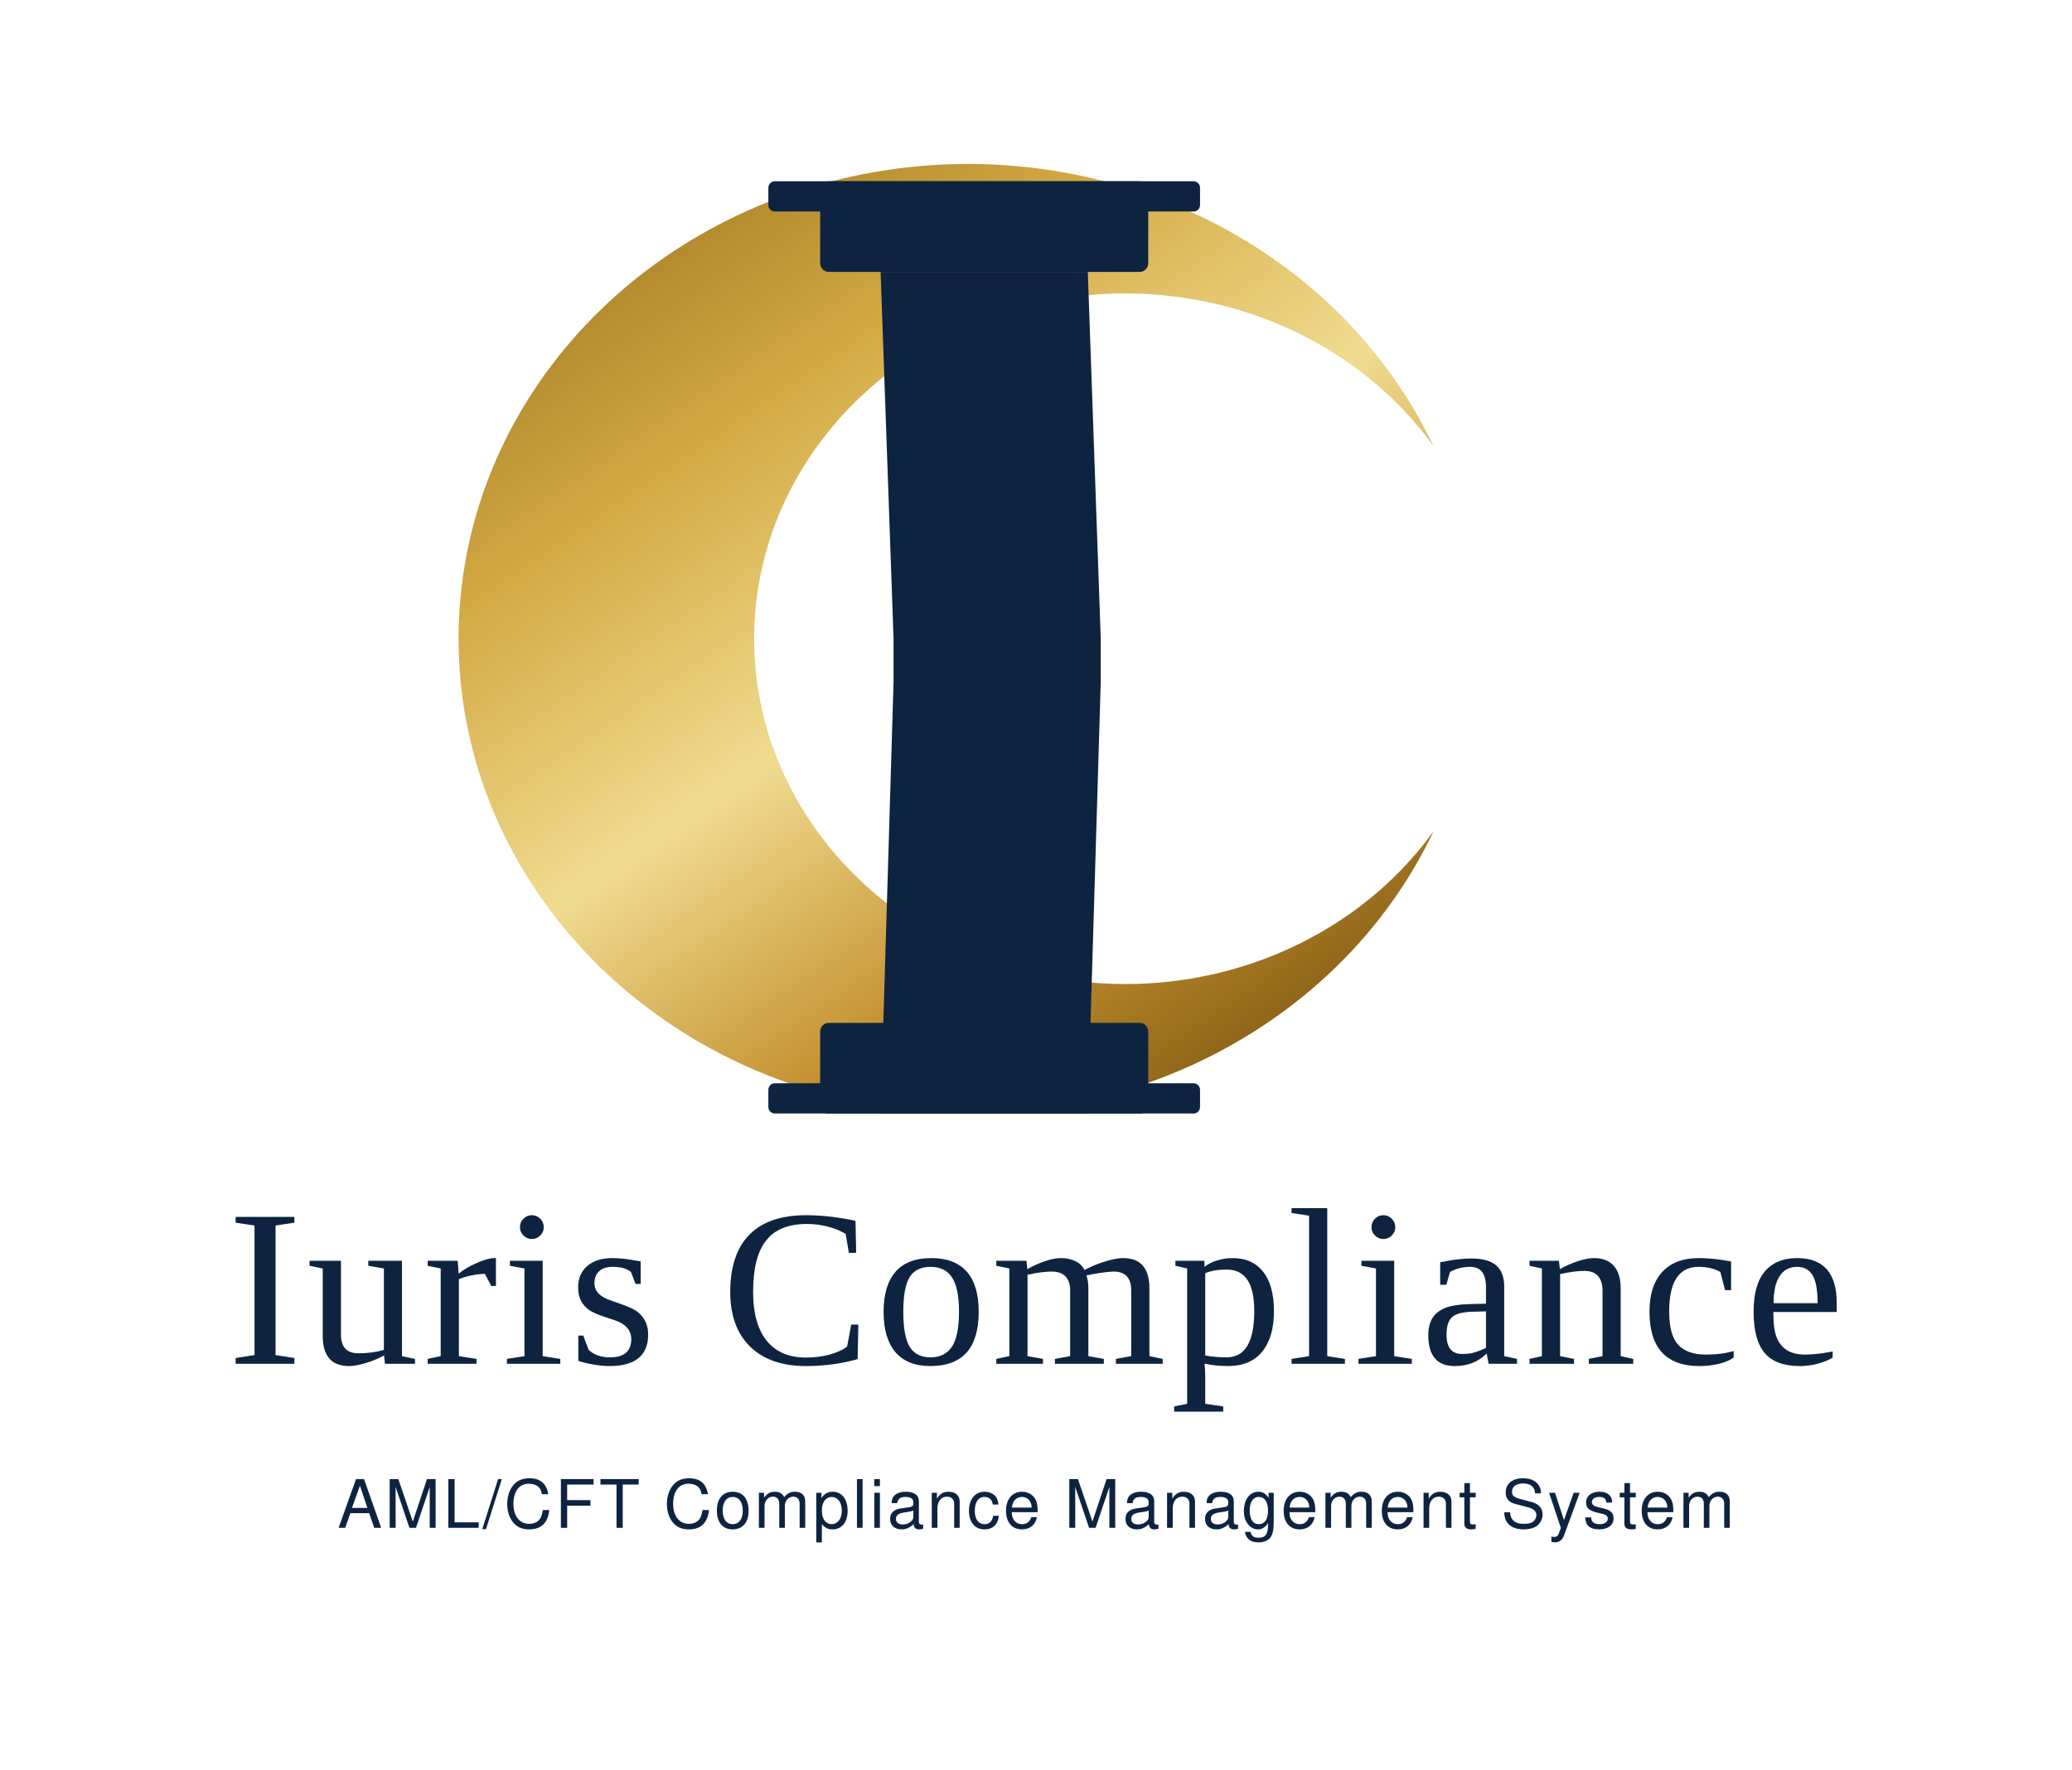
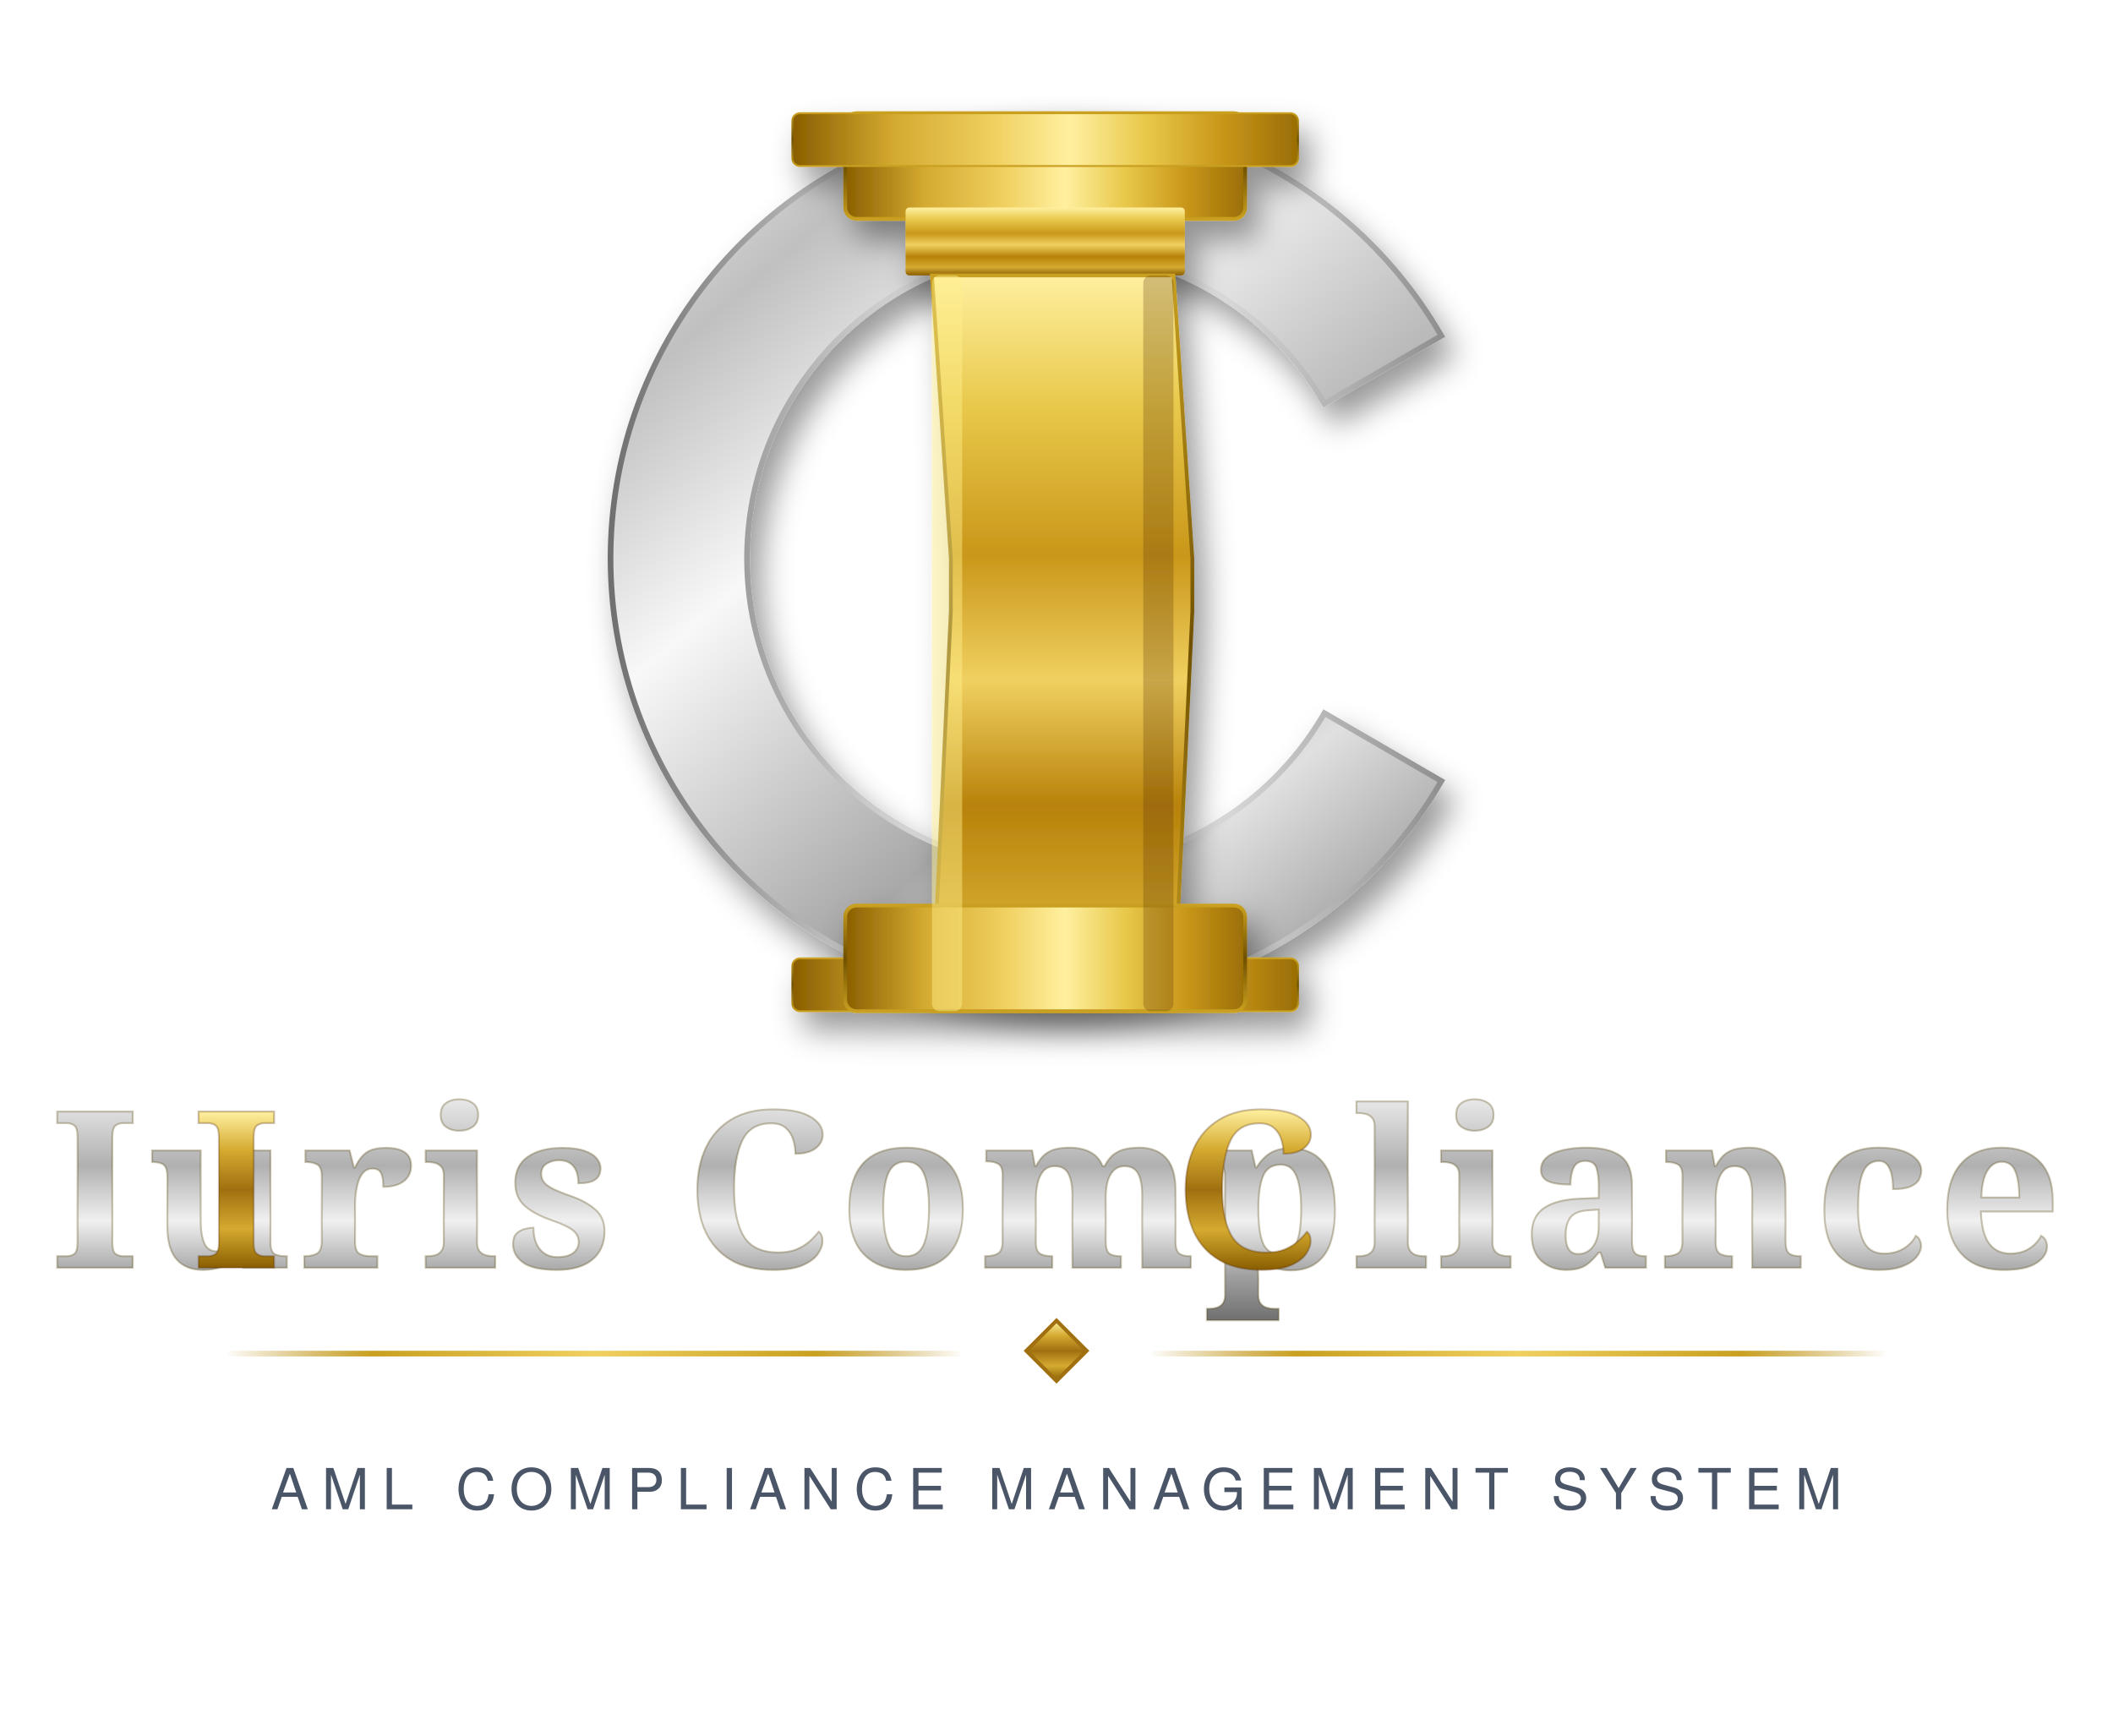
- <svg xmlns="http://www.w3.org/2000/svg" viewBox="0 0 480 410" width="480" height="410">
+ <svg xmlns="http://www.w3.org/2000/svg" viewBox="0 0 560 460" width="560" height="460">
  <defs>
-     <linearGradient id="goldArc" x1="0.15" y1="0" x2="0.85" y2="1">
-       <stop offset="0%" stop-color="#A07820" />
-       <stop offset="25%" stop-color="#D4AA45" />
-       <stop offset="50%" stop-color="#F0DC90" />
-       <stop offset="75%" stop-color="#C49030" />
-       <stop offset="100%" stop-color="#7A5510" />
+     <linearGradient id="goldV" x1="0" y1="0" x2="0" y2="1">
+       <stop offset="0%" stop-color="#FFF0A0" />
+       <stop offset="18%" stop-color="#E8C84A" />
+       <stop offset="38%" stop-color="#C9971A" />
+       <stop offset="55%" stop-color="#F0D060" />
+       <stop offset="72%" stop-color="#B8820A" />
+       <stop offset="88%" stop-color="#D4AA30" />
+       <stop offset="100%" stop-color="#8A5E00" />
    </linearGradient>
-     <linearGradient id="goldInner" x1="0.2" y1="0" x2="0.8" y2="1">
-       <stop offset="0%" stop-color="#BF9428" />
-       <stop offset="50%" stop-color="#E8CE70" />
-       <stop offset="100%" stop-color="#8C6015" />
+     <linearGradient id="goldH" x1="0" y1="0" x2="1" y2="0">
+       <stop offset="0%" stop-color="#8A5E00" />
+       <stop offset="20%" stop-color="#D4AA30" />
+       <stop offset="40%" stop-color="#F0D060" />
+       <stop offset="55%" stop-color="#FFF0A0" />
+       <stop offset="70%" stop-color="#E8C84A" />
+       <stop offset="85%" stop-color="#C9971A" />
+       <stop offset="100%" stop-color="#9A6E05" />
+     </linearGradient>
+     <linearGradient id="goldStroke" x1="0" y1="0" x2="0" y2="1">
+       <stop offset="0%" stop-color="#C9A020" />
+       <stop offset="50%" stop-color="#705000" />
+       <stop offset="100%" stop-color="#C9A020" />
+     </linearGradient>
+     <linearGradient id="silverArc" x1="0.1" y1="0" x2="0.9" y2="1">
+       <stop offset="0%" stop-color="#E8E8E8" />
+       <stop offset="15%" stop-color="#C0C0C0" />
+       <stop offset="35%" stop-color="#F8F8F8" />
+       <stop offset="50%" stop-color="#D0D0D0" />
+       <stop offset="65%" stop-color="#A8A8A8" />
+       <stop offset="80%" stop-color="#E0E0E0" />
+       <stop offset="100%" stop-color="#909090" />
+     </linearGradient>
+     <linearGradient id="silverEdge" x1="0" y1="0" x2="1" y2="0">
+       <stop offset="0%" stop-color="#707070" />
+       <stop offset="30%" stop-color="#C8C8C8" />
+       <stop offset="60%" stop-color="#FFFFFF" />
+       <stop offset="100%" stop-color="#909090" />
+     </linearGradient>
+     <filter id="shadow" x="-20%" y="-20%" width="140%" height="140%">
+       <feDropShadow dx="3" dy="5" stdDeviation="4" flood-color="rgba(0,0,0,0.4)" />
+     </filter>
+     <filter id="glow">
+       <feGaussianBlur stdDeviation="2" result="blur" />
+       <feMerge>
+         <feMergeNode in="blur" />
+         <feMergeNode in="SourceGraphic" />
+       </feMerge>
+     </filter>
+     <linearGradient id="goldWord" x1="0" y1="0" x2="0" y2="1">
+       <stop offset="0%" stop-color="#FFF0A0" />
+       <stop offset="25%" stop-color="#D4AA30" />
+       <stop offset="50%" stop-color="#A07010" />
+       <stop offset="75%" stop-color="#D4AA30" />
+       <stop offset="100%" stop-color="#8A5E00" />
+     </linearGradient>
+     <linearGradient id="silverWord" x1="0" y1="0" x2="0" y2="1">
+       <stop offset="0%" stop-color="#E8E8E8" />
+       <stop offset="30%" stop-color="#B0B0B0" />
+       <stop offset="55%" stop-color="#F0F0F0" />
+       <stop offset="80%" stop-color="#A0A0A0" />
+       <stop offset="100%" stop-color="#707070" />
+     </linearGradient>
+     <linearGradient id="goldRule" x1="0" y1="0" x2="1" y2="0">
+       <stop offset="0%" stop-color="rgba(180,130,0,0)" />
+       <stop offset="20%" stop-color="#C9A020" />
+       <stop offset="50%" stop-color="#F0D060" />
+       <stop offset="80%" stop-color="#C9A020" />
+       <stop offset="100%" stop-color="rgba(180,130,0,0)" />
    </linearGradient>
  </defs>
-   <path d="M 332.1,103.4        A 118,110  0  1  0  332.1,192.6        A 86,80    0  1  1  332.1,103.4        Z" fill="url(#goldArc)" />
-   <rect x="178" y="42" width="100" height="7" rx="1.5" fill="#0D2340" />
-   <rect x="190" y="42" width="76" height="21" rx="2" fill="#0D2340" />
-   <polygon points="204,63  252,63  255,148  255,158  252,258  204,258  207,158  207,148" fill="#0D2340" />
-   <rect x="190" y="237" width="76" height="21" rx="2" fill="#0D2340" />
-   <rect x="178" y="251" width="100" height="7" rx="1.5" fill="#0D2340" />
-   <text x="240" y="316" text-anchor="middle" font-family="'Trajan Pro', 'Cinzel', 'Cormorant Garamond', 'EB Garamond', Georgia, 'Times New Roman', serif" font-size="52" font-weight="400" letter-spacing="1" fill="#0D2340">Iuris Compliance</text>
-   <text x="240" y="354" text-anchor="middle" font-family="'Helvetica Neue', Helvetica, Arial, sans-serif" font-size="15.5" font-weight="400" letter-spacing="0.6" fill="#0D2340">AML/CFT Compliance Management System</text>
+   <g filter="url(#shadow)">
+     <path d="M 382,89          A 118,118 0 1 0 382,207          L 351,189          A 82,82   0 1 1 351,107          Z" fill="url(#silverArc)" stroke="url(#silverEdge)" stroke-width="1.5" />
+   </g>
+   <g filter="url(#shadow)">
+     <rect x="224" y="30" width="106" height="28" rx="3" fill="url(#goldH)" stroke="url(#goldStroke)" stroke-width="1" />
+     <rect x="210" y="30" width="134" height="14" rx="2" fill="url(#goldH)" stroke="url(#goldStroke)" stroke-width="0.5" />
+     <rect x="240" y="55" width="74" height="18" rx="1" fill="url(#goldV)" />
+     <polygon points="247,73  311,73  316,148  316,162  311,268  247,268  252,162  252,148" fill="url(#goldV)" stroke="url(#goldStroke)" stroke-width="1" />
+     <rect x="240" y="240" width="74" height="18" rx="1" fill="url(#goldV)" />
+     <rect x="210" y="254" width="134" height="14" rx="2" fill="url(#goldH)" stroke="url(#goldStroke)" stroke-width="0.5" />
+     <rect x="224" y="240" width="106" height="28" rx="3" fill="url(#goldH)" stroke="url(#goldStroke)" stroke-width="1" />
+     <rect x="247" y="73" width="8" height="195" rx="2" fill="rgba(255,240,140,0.45)" />
+     <rect x="303" y="73" width="8" height="195" rx="2" fill="rgba(80,40,0,0.25)" />
+   </g>
+   <text x="280" y="336" text-anchor="middle" font-family="'Trajan Pro','Cinzel','Cormorant SC','EB Garamond SC',Georgia,serif" font-size="58" font-weight="700" letter-spacing="2" fill="url(#silverWord)" stroke="rgba(80,60,0,0.3)" stroke-width="0.5">Iuris Compliance</text>
+   <text x="51" y="336" text-anchor="start" font-family="'Trajan Pro','Cinzel','Cormorant SC','EB Garamond SC',Georgia,serif" font-size="58" font-weight="700" fill="url(#goldWord)" stroke="rgba(80,40,0,0.3)" stroke-width="0.5">I</text>
+   <text x="311" y="336" text-anchor="start" font-family="'Trajan Pro','Cinzel','Cormorant SC','EB Garamond SC',Georgia,serif" font-size="58" font-weight="700" fill="url(#goldWord)" stroke="rgba(80,40,0,0.3)" stroke-width="0.5">C</text>
+   <rect x="60" y="358" width="195" height="1.5" fill="url(#goldRule)" rx="1" />
+   <rect x="305" y="358" width="195" height="1.5" fill="url(#goldRule)" rx="1" />
+   <polygon points="280,350  288,358  280,366  272,358" fill="url(#goldWord)" stroke="#A07010" stroke-width="1" />
+   <text x="280" y="400" text-anchor="middle" font-family="'Helvetica Neue',Helvetica,Arial,sans-serif" font-size="15" font-weight="500" letter-spacing="3.5" fill="#4A5568">AML COMPLIANCE MANAGEMENT SYSTEM</text>
</svg>
